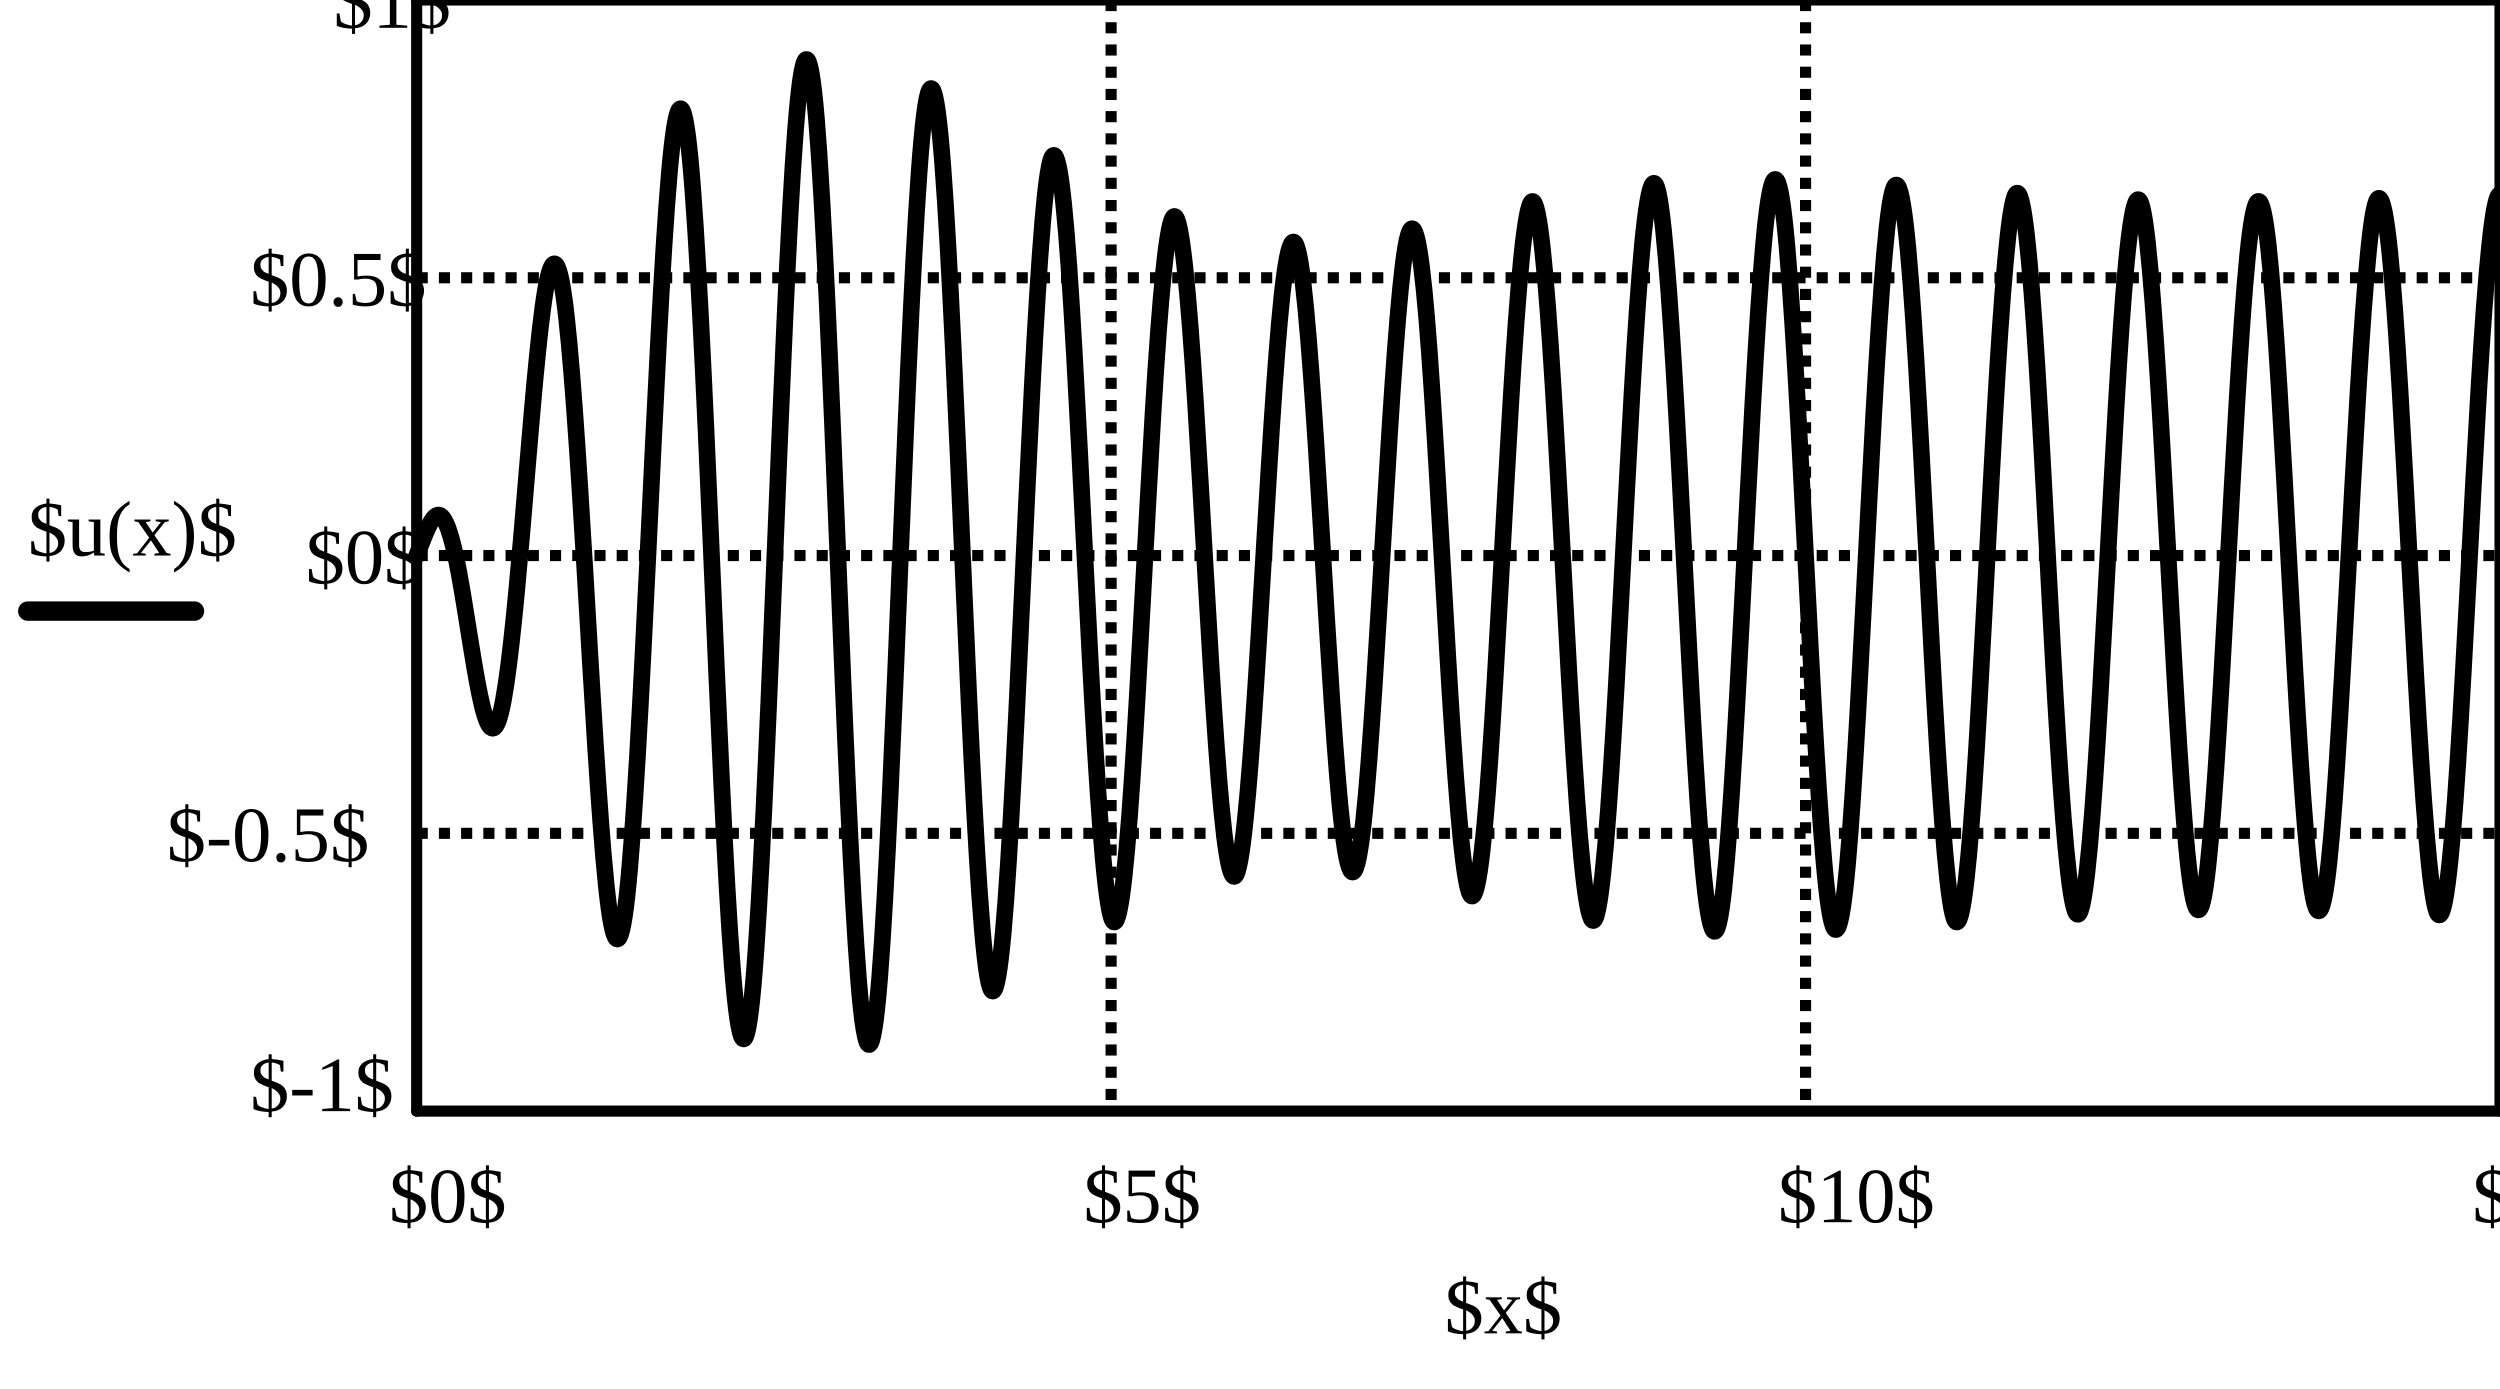
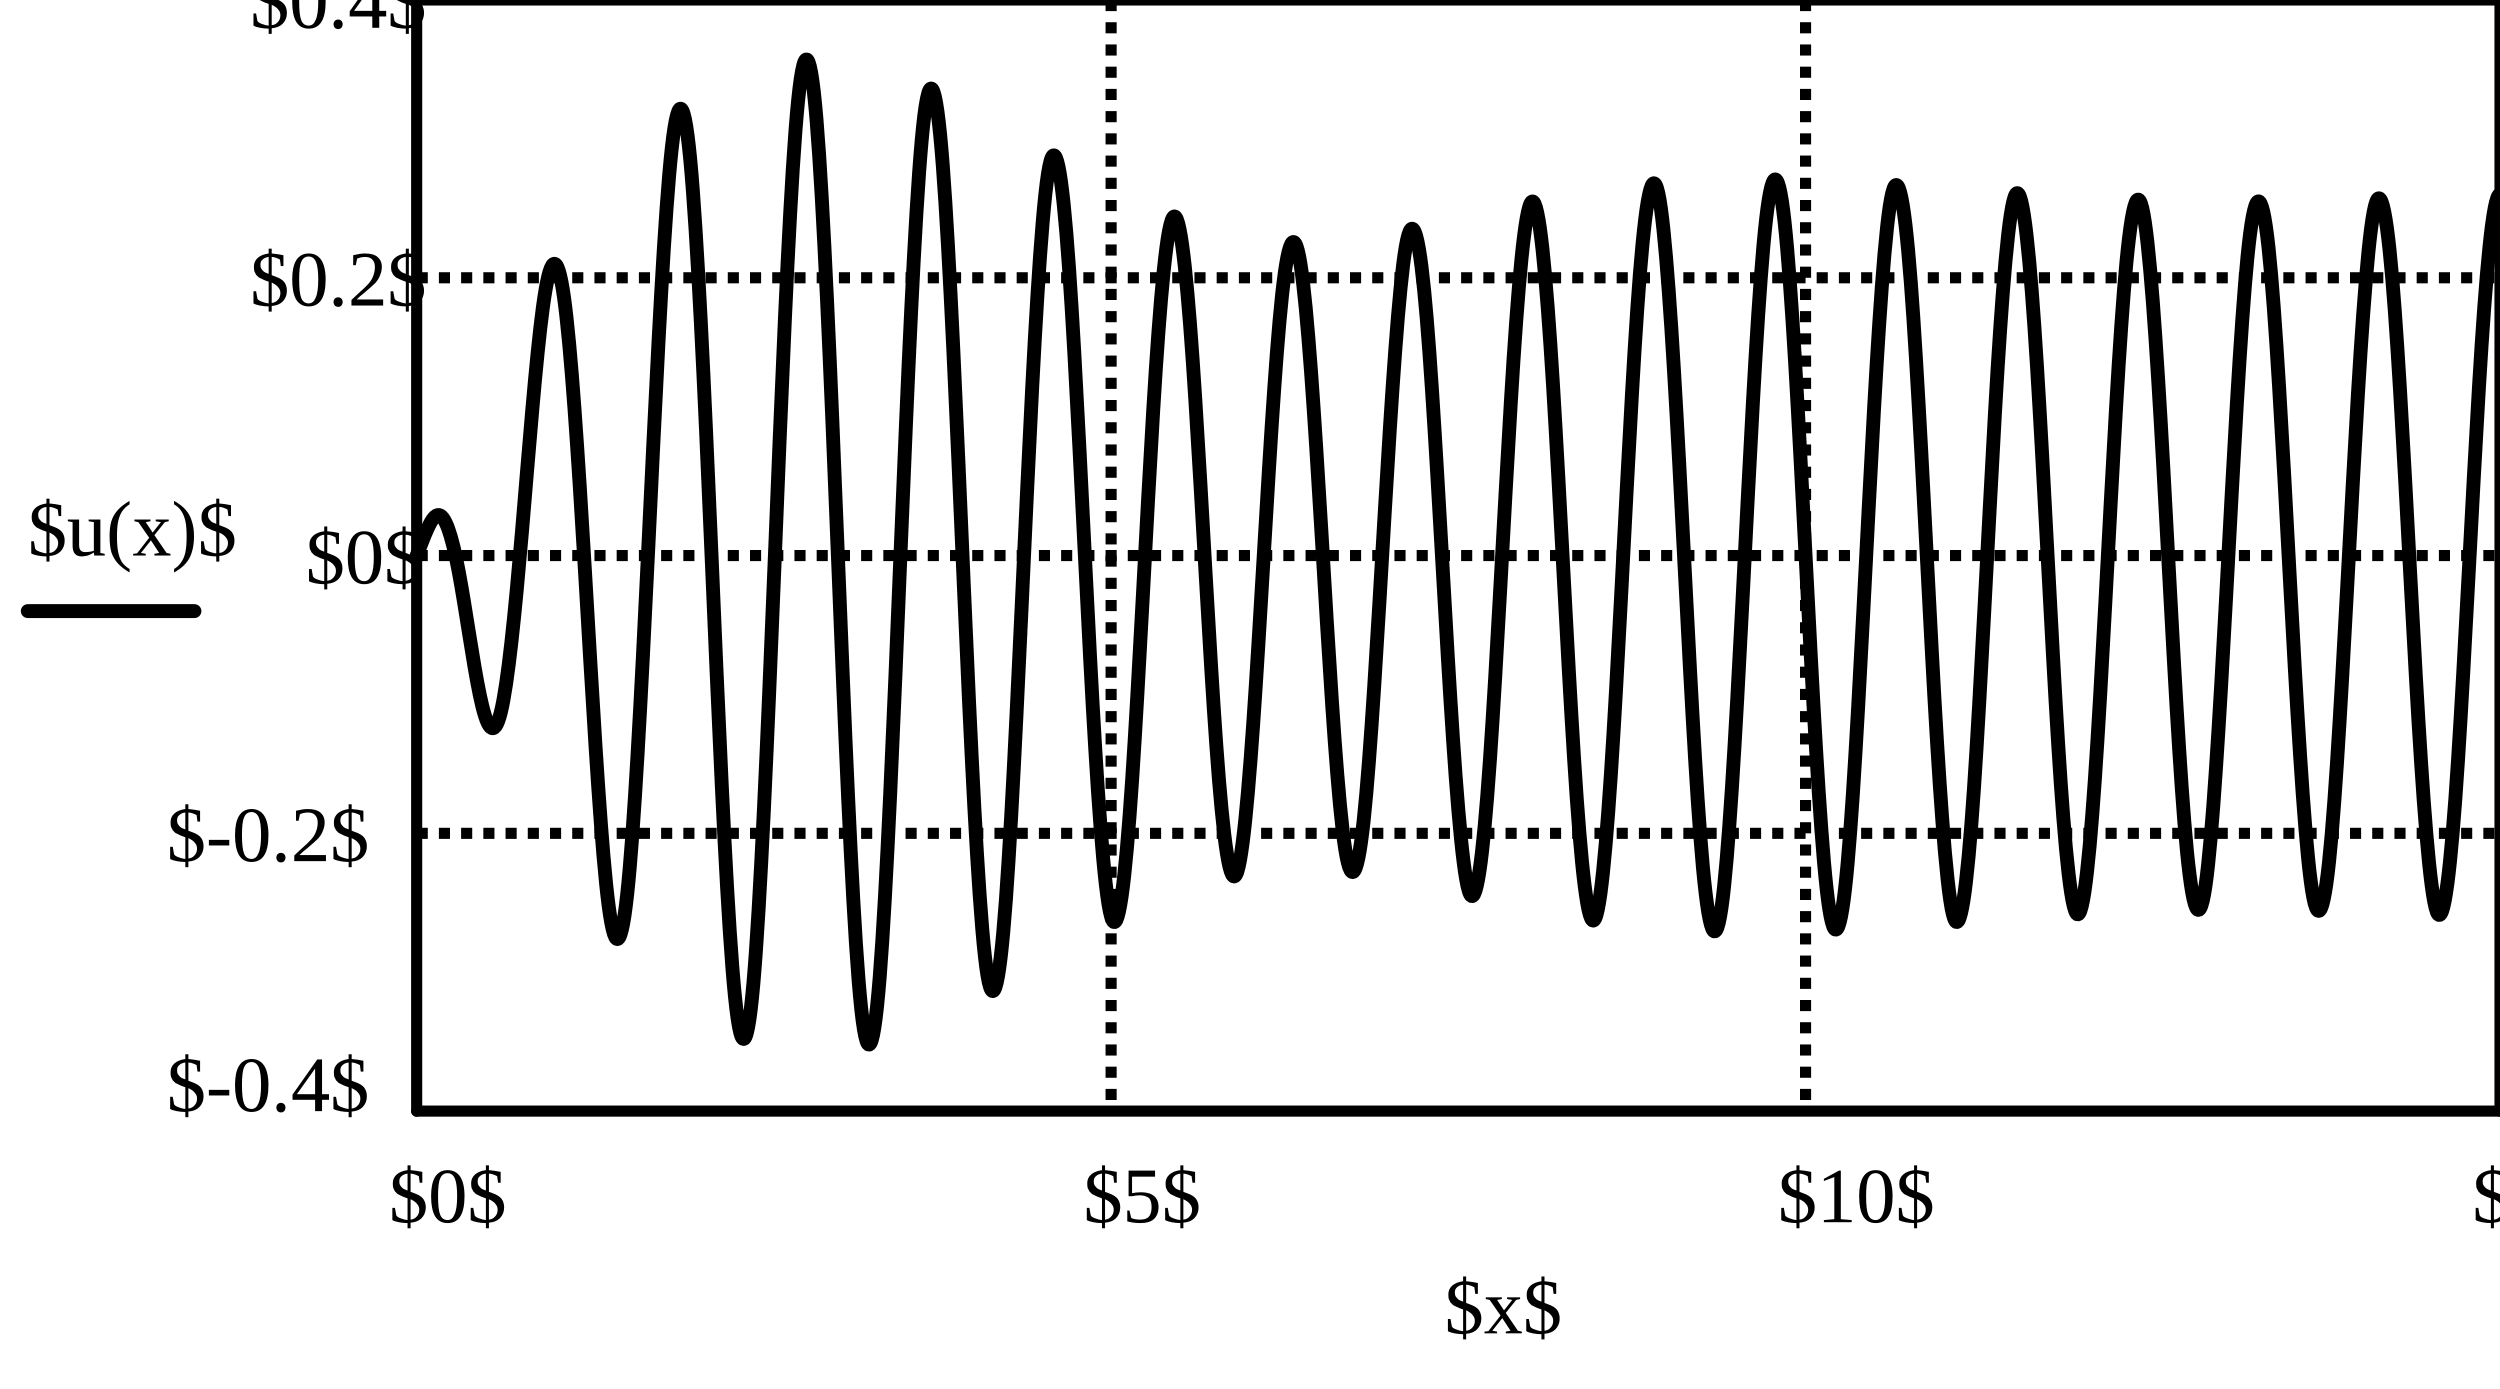
<svg xmlns="http://www.w3.org/2000/svg" width="9cm" height="5cm" viewBox="0 0 90 50" version="1.1" id="svg4952">
  <defs id="defs4946" />
  <g transform="translate(0,-247)" id="layer1">
    <path style="fill:none;stroke:#000000;stroke-width:0.4;stroke-linecap:butt;stroke-linejoin:miter;stroke-miterlimit:4;stroke-dasharray:0.4, 0.4;stroke-dashoffset:0;stroke-opacity:1" d="m 65,247 v 40" id="path4522" />
    <path style="fill:none;stroke:#000000;stroke-width:0.4;stroke-linecap:butt;stroke-linejoin:miter;stroke-miterlimit:4;stroke-dasharray:0.4, 0.4;stroke-dashoffset:0;stroke-opacity:1" d="m 40,247 v 40" id="path4522-9" />
    <path style="fill:none;stroke:#000000;stroke-width:0.4;stroke-linecap:butt;stroke-linejoin:miter;stroke-miterlimit:4;stroke-dasharray:0.4, 0.4;stroke-dashoffset:0;stroke-opacity:1" d="M 15,257 H 90" id="path4522-5" />
    <path style="fill:none;stroke:#000000;stroke-width:0.4;stroke-linecap:butt;stroke-linejoin:miter;stroke-miterlimit:4;stroke-dasharray:0.4, 0.4;stroke-dashoffset:0;stroke-opacity:1" d="M 15,267 H 90" id="path4522-5-4" />
    <path style="fill:none;stroke:#000000;stroke-width:0.4;stroke-linecap:butt;stroke-linejoin:miter;stroke-miterlimit:4;stroke-dasharray:0.4, 0.4;stroke-dashoffset:0;stroke-opacity:1" d="M 15,277 H 90" id="path4522-5-5" />
    <path style="fill:none;stroke:#000000;stroke-width:0.4;stroke-linecap:round;stroke-linejoin:miter;stroke-miterlimit:4;stroke-dasharray:none;stroke-opacity:1" d="m 90,247 v 40" id="path4528" />
    <path style="fill:none;stroke:#000000;stroke-width:0.4;stroke-linecap:round;stroke-linejoin:miter;stroke-miterlimit:4;stroke-dasharray:none;stroke-opacity:1" d="m 15,247 v 40" id="path4528-7" />
    <path style="fill:none;stroke:#000000;stroke-width:0.4;stroke-linecap:round;stroke-linejoin:miter;stroke-miterlimit:4;stroke-dasharray:none;stroke-opacity:1" d="M 15,247 H 90" id="path4528-9" />
    <path style="fill:none;stroke:#000000;stroke-width:0.4;stroke-linecap:round;stroke-linejoin:miter;stroke-miterlimit:4;stroke-dasharray:none;stroke-opacity:1" d="M 15,287 H 90" id="path4528-9-8" />
-     <path id="path4076" title="(sin((1+0.15)*x)-exp(-0.05*x)*sin(x))*0.65" d=" M 15.0 267 C 15.253 266.381 15.505 265.595 15.758 265.542 C 16.01 265.489 16.263 266.233 16.515 267.58 C 16.768 268.927 17.02 270.811 17.273 272.025 C 17.525 273.24 17.778 273.664 18.03 272.642 C 18.283 271.62 18.535 269.13 18.788 266.174 C 19.04 263.217 19.293 259.917 19.545 258.055 C 19.798 256.194 20.051 255.908 20.303 257.697 C 20.556 259.487 20.808 263.34 21.061 267.597 C 21.313 271.853 21.566 276.346 21.818 278.802 C 22.071 281.257 22.323 281.529 22.576 279.218 C 22.828 276.907 23.081 272.055 23.333 266.831 C 23.586 261.606 23.838 256.212 24.091 253.292 C 24.343 250.373 24.596 250.083 24.848 252.734 C 25.101 255.385 25.354 260.911 25.606 266.776 C 25.859 272.64 26.111 278.614 26.364 281.814 C 26.616 285.015 26.869 285.287 27.121 282.415 C 27.374 279.543 27.626 273.613 27.879 267.413 C 28.131 261.212 28.384 254.985 28.636 251.713 C 28.889 248.441 29.141 248.273 29.394 251.3 C 29.646 254.326 29.899 260.443 30.152 266.714 C 30.404 272.985 30.657 279.159 30.909 282.288 C 31.162 285.418 31.414 285.365 31.667 282.209 C 31.919 279.053 32.172 272.914 32.424 266.795 C 32.677 260.675 32.929 254.826 33.182 252.04 C 33.434 249.254 33.687 249.651 33.939 252.938 C 34.192 256.225 34.444 262.267 34.697 268.059 C 34.949 273.851 35.202 279.149 35.455 281.417 C 35.707 283.686 35.96 282.83 36.212 279.396 C 36.465 275.962 36.717 270.1 36.97 264.769 C 37.222 259.438 37.475 254.867 37.727 253.254 C 37.98 251.641 38.232 253.052 38.485 256.65 C 38.737 260.249 38.99 265.872 39.242 270.648 C 39.495 275.424 39.747 279.14 40.0 280 C 40.253 280.86 40.505 278.83 40.758 275.056 C 41.01 271.282 41.263 265.939 41.515 261.781 C 41.768 257.624 42.02 254.844 42.273 254.792 C 42.525 254.741 42.778 257.42 43.03 261.367 C 43.283 265.314 43.535 270.343 43.788 273.843 C 44.04 277.344 44.293 279.15 44.545 278.375 C 44.798 277.601 45.051 274.279 45.303 270.18 C 45.556 266.081 45.808 261.401 46.061 258.576 C 46.313 255.751 46.566 254.924 46.818 256.506 C 47.071 258.087 47.323 262.011 47.576 266.222 C 47.828 270.433 48.081 274.73 48.333 276.872 C 48.586 279.014 48.838 278.887 49.091 276.548 C 49.343 274.208 49.596 269.754 49.848 265.489 C 50.101 261.224 50.354 257.351 50.606 255.889 C 50.859 254.427 51.111 255.461 51.364 258.485 C 51.616 261.51 51.869 266.397 52.121 270.643 C 52.374 274.889 52.626 278.292 52.879 279.082 C 53.131 279.873 53.384 277.995 53.636 274.378 C 53.889 270.76 54.141 265.556 54.394 261.414 C 54.646 257.271 54.899 254.388 55.152 254.256 C 55.404 254.125 55.657 256.77 55.909 260.876 C 56.162 264.983 56.414 270.375 56.667 274.321 C 56.919 278.268 57.172 280.581 57.424 280.071 C 57.677 279.561 57.929 276.232 58.182 271.749 C 58.434 267.266 58.687 261.822 58.939 258.165 C 59.192 254.508 59.444 252.813 59.697 253.944 C 59.949 255.074 60.202 258.997 60.455 263.742 C 60.707 268.486 60.96 273.845 61.212 277.12 C 61.465 280.396 61.717 281.43 61.97 279.705 C 62.222 277.98 62.475 273.557 62.727 268.668 C 62.98 263.778 63.232 258.636 63.485 255.827 C 63.737 253.018 63.99 252.678 64.242 254.965 C 64.495 257.253 64.747 262.078 65.0 267 C 65.253 271.922 65.505 276.723 65.758 278.991 C 66.01 281.259 66.263 280.883 66.515 278.072 C 66.768 275.262 67.02 270.134 67.273 265.287 C 67.525 260.44 67.778 256.093 68.03 254.428 C 68.283 252.763 68.535 253.864 68.788 257.149 C 69.04 260.435 69.293 265.765 69.545 270.434 C 69.798 275.103 70.051 278.898 70.303 279.915 C 70.556 280.931 70.808 279.114 71.061 275.409 C 71.313 271.704 71.566 266.273 71.818 261.876 C 72.071 257.479 72.323 254.32 72.576 253.982 C 72.828 253.644 73.081 256.153 73.333 260.212 C 73.586 264.271 73.838 269.701 74.091 273.74 C 74.343 277.778 74.596 280.237 74.848 279.884 C 75.101 279.531 75.354 276.371 75.606 272.031 C 75.859 267.691 76.111 262.363 76.364 258.759 C 76.616 255.155 76.869 253.447 77.121 254.487 C 77.374 255.527 77.626 259.28 77.879 263.821 C 78.131 268.362 78.384 273.487 78.636 276.589 C 78.889 279.69 79.141 280.618 79.394 278.912 C 79.646 277.206 79.899 272.932 80.152 268.277 C 80.404 263.621 80.657 258.795 80.909 256.252 C 81.162 253.709 81.414 253.577 81.667 255.912 C 81.919 258.248 82.172 262.957 82.424 267.636 C 82.677 272.316 82.929 276.752 83.182 278.69 C 83.434 280.628 83.687 279.968 83.939 277.053 C 84.192 274.137 84.444 269.089 84.697 264.479 C 84.949 259.869 85.202 255.91 85.455 254.611 C 85.707 253.312 85.96 254.745 86.212 258.177 C 86.465 261.609 86.717 266.892 86.97 271.339 C 87.222 275.787 87.475 279.192 87.727 279.83 C 87.98 280.467 88.232 278.294 88.485 274.419 C 88.737 270.545 88.99 265.137 89.242 260.943 C 89.495 256.749 89.747 253.966 90.0 254" style="opacity:1;fill:none;fill-opacity:1;stroke:#000000;stroke-width:0.6;stroke-linecap:round;stroke-linejoin:round;stroke-miterlimit:4;stroke-dasharray:none;stroke-dashoffset:0;stroke-opacity:1;paint-order:markers fill stroke" />
+     <path id="path4076" title="(sin((1+0.15)*x)-exp(-0.05*x)*sin(x))*0.65" d=" M 15.0 267 C 15.253 266.381 15.505 265.595 15.758 265.542 C 16.01 265.489 16.263 266.233 16.515 267.58 C 16.768 268.927 17.02 270.811 17.273 272.025 C 17.525 273.24 17.778 273.664 18.03 272.642 C 18.283 271.62 18.535 269.13 18.788 266.174 C 19.04 263.217 19.293 259.917 19.545 258.055 C 19.798 256.194 20.051 255.908 20.303 257.697 C 20.556 259.487 20.808 263.34 21.061 267.597 C 21.313 271.853 21.566 276.346 21.818 278.802 C 22.071 281.257 22.323 281.529 22.576 279.218 C 22.828 276.907 23.081 272.055 23.333 266.831 C 23.586 261.606 23.838 256.212 24.091 253.292 C 24.343 250.373 24.596 250.083 24.848 252.734 C 25.101 255.385 25.354 260.911 25.606 266.776 C 25.859 272.64 26.111 278.614 26.364 281.814 C 26.616 285.015 26.869 285.287 27.121 282.415 C 27.374 279.543 27.626 273.613 27.879 267.413 C 28.131 261.212 28.384 254.985 28.636 251.713 C 28.889 248.441 29.141 248.273 29.394 251.3 C 29.646 254.326 29.899 260.443 30.152 266.714 C 30.404 272.985 30.657 279.159 30.909 282.288 C 31.162 285.418 31.414 285.365 31.667 282.209 C 31.919 279.053 32.172 272.914 32.424 266.795 C 32.677 260.675 32.929 254.826 33.182 252.04 C 33.434 249.254 33.687 249.651 33.939 252.938 C 34.192 256.225 34.444 262.267 34.697 268.059 C 34.949 273.851 35.202 279.149 35.455 281.417 C 35.707 283.686 35.96 282.83 36.212 279.396 C 36.465 275.962 36.717 270.1 36.97 264.769 C 37.222 259.438 37.475 254.867 37.727 253.254 C 37.98 251.641 38.232 253.052 38.485 256.65 C 38.737 260.249 38.99 265.872 39.242 270.648 C 39.495 275.424 39.747 279.14 40.0 280 C 40.253 280.86 40.505 278.83 40.758 275.056 C 41.01 271.282 41.263 265.939 41.515 261.781 C 41.768 257.624 42.02 254.844 42.273 254.792 C 42.525 254.741 42.778 257.42 43.03 261.367 C 43.283 265.314 43.535 270.343 43.788 273.843 C 44.04 277.344 44.293 279.15 44.545 278.375 C 44.798 277.601 45.051 274.279 45.303 270.18 C 45.556 266.081 45.808 261.401 46.061 258.576 C 46.313 255.751 46.566 254.924 46.818 256.506 C 47.071 258.087 47.323 262.011 47.576 266.222 C 47.828 270.433 48.081 274.73 48.333 276.872 C 48.586 279.014 48.838 278.887 49.091 276.548 C 49.343 274.208 49.596 269.754 49.848 265.489 C 50.101 261.224 50.354 257.351 50.606 255.889 C 50.859 254.427 51.111 255.461 51.364 258.485 C 51.616 261.51 51.869 266.397 52.121 270.643 C 52.374 274.889 52.626 278.292 52.879 279.082 C 53.131 279.873 53.384 277.995 53.636 274.378 C 53.889 270.76 54.141 265.556 54.394 261.414 C 54.646 257.271 54.899 254.388 55.152 254.256 C 55.404 254.125 55.657 256.77 55.909 260.876 C 56.162 264.983 56.414 270.375 56.667 274.321 C 56.919 278.268 57.172 280.581 57.424 280.071 C 57.677 279.561 57.929 276.232 58.182 271.749 C 58.434 267.266 58.687 261.822 58.939 258.165 C 59.192 254.508 59.444 252.813 59.697 253.944 C 59.949 255.074 60.202 258.997 60.455 263.742 C 60.707 268.486 60.96 273.845 61.212 277.12 C 61.465 280.396 61.717 281.43 61.97 279.705 C 62.222 277.98 62.475 273.557 62.727 268.668 C 62.98 263.778 63.232 258.636 63.485 255.827 C 63.737 253.018 63.99 252.678 64.242 254.965 C 64.495 257.253 64.747 262.078 65.0 267 C 65.253 271.922 65.505 276.723 65.758 278.991 C 66.01 281.259 66.263 280.883 66.515 278.072 C 66.768 275.262 67.02 270.134 67.273 265.287 C 67.525 260.44 67.778 256.093 68.03 254.428 C 68.283 252.763 68.535 253.864 68.788 257.149 C 69.04 260.435 69.293 265.765 69.545 270.434 C 69.798 275.103 70.051 278.898 70.303 279.915 C 70.556 280.931 70.808 279.114 71.061 275.409 C 71.313 271.704 71.566 266.273 71.818 261.876 C 72.071 257.479 72.323 254.32 72.576 253.982 C 72.828 253.644 73.081 256.153 73.333 260.212 C 73.586 264.271 73.838 269.701 74.091 273.74 C 74.343 277.778 74.596 280.237 74.848 279.884 C 75.101 279.531 75.354 276.371 75.606 272.031 C 75.859 267.691 76.111 262.363 76.364 258.759 C 76.616 255.155 76.869 253.447 77.121 254.487 C 77.374 255.527 77.626 259.28 77.879 263.821 C 78.131 268.362 78.384 273.487 78.636 276.589 C 78.889 279.69 79.141 280.618 79.394 278.912 C 79.646 277.206 79.899 272.932 80.152 268.277 C 80.404 263.621 80.657 258.795 80.909 256.252 C 81.162 253.709 81.414 253.577 81.667 255.912 C 81.919 258.248 82.172 262.957 82.424 267.636 C 82.677 272.316 82.929 276.752 83.182 278.69 C 83.434 280.628 83.687 279.968 83.939 277.053 C 84.192 274.137 84.444 269.089 84.697 264.479 C 84.949 259.869 85.202 255.91 85.455 254.611 C 85.707 253.312 85.96 254.745 86.212 258.177 C 86.465 261.609 86.717 266.892 86.97 271.339 C 87.222 275.787 87.475 279.192 87.727 279.83 C 87.98 280.467 88.232 278.294 88.485 274.419 C 88.737 270.545 88.99 265.137 89.242 260.943 C 89.495 256.749 89.747 253.966 90.0 254" style="opacity:1;fill:none;fill-opacity:1;stroke:#000000;stroke-width:0.5;stroke-linecap:round;stroke-linejoin:round;stroke-miterlimit:4;stroke-dasharray:none;stroke-dashoffset:0;stroke-opacity:1;paint-order:markers fill stroke" />
    <g id="layer2">
      <text xml:space="preserve" style="font-style:normal;font-variant:normal;font-weight:normal;font-stretch:normal;font-size:2.822px;line-height:1.25;font-family:'Times New Roman';-inkscape-font-specification:'Times New Roman, Normal';font-variant-ligatures:normal;font-variant-caps:normal;font-variant-numeric:normal;font-feature-settings:normal;text-align:start;letter-spacing:0px;word-spacing:0px;writing-mode:lr-tb;text-anchor:start;fill:#000000;fill-opacity:1;stroke:none;stroke-width:0.265" x="14" y="291" id="text4906">
        <tspan id="tspan4904" x="14" y="291" style="stroke-width:0.265">$0$</tspan>
      </text>
      <text xml:space="preserve" style="font-style:normal;font-variant:normal;font-weight:normal;font-stretch:normal;font-size:2.822px;line-height:1.25;font-family:'Times New Roman';-inkscape-font-specification:'Times New Roman, Normal';font-variant-ligatures:normal;font-variant-caps:normal;font-variant-numeric:normal;font-feature-settings:normal;text-align:start;letter-spacing:0px;word-spacing:0px;writing-mode:lr-tb;text-anchor:start;fill:#000000;fill-opacity:1;stroke:none;stroke-width:0.265" x="39" y="291" id="text4914">
        <tspan id="tspan4912" x="39" y="291" style="stroke-width:0.265">$5$</tspan>
      </text>
      <text xml:space="preserve" style="font-style:normal;font-variant:normal;font-weight:normal;font-stretch:normal;font-size:2.822px;line-height:1.25;font-family:'Times New Roman';-inkscape-font-specification:'Times New Roman, Normal';font-variant-ligatures:normal;font-variant-caps:normal;font-variant-numeric:normal;font-feature-settings:normal;text-align:start;letter-spacing:0px;word-spacing:0px;writing-mode:lr-tb;text-anchor:start;fill:#000000;fill-opacity:1;stroke:none;stroke-width:0.265" x="64" y="291" id="text4918">
        <tspan id="tspan4916" x="64" y="291" style="stroke-width:0.265">$10$</tspan>
      </text>
      <text xml:space="preserve" style="font-style:normal;font-variant:normal;font-weight:normal;font-stretch:normal;font-size:2.822px;line-height:1.25;font-family:'Times New Roman';-inkscape-font-specification:'Times New Roman, Normal';font-variant-ligatures:normal;font-variant-caps:normal;font-variant-numeric:normal;font-feature-settings:normal;text-align:start;letter-spacing:0px;word-spacing:0px;writing-mode:lr-tb;text-anchor:start;fill:#000000;fill-opacity:1;stroke:none;stroke-width:0.265" x="89" y="291" id="text4922">
        <tspan id="tspan4920" x="89" y="291" style="stroke-width:0.265">$15$</tspan>
      </text>
-       <text xml:space="preserve" style="font-style:normal;font-variant:normal;font-weight:normal;font-stretch:normal;font-size:2.822px;line-height:1.25;font-family:'Times New Roman';-inkscape-font-specification:'Times New Roman, Normal';font-variant-ligatures:normal;font-variant-caps:normal;font-variant-numeric:normal;font-feature-settings:normal;text-align:start;letter-spacing:0px;word-spacing:0px;writing-mode:lr-tb;text-anchor:start;fill:#000000;fill-opacity:1;stroke:none;stroke-width:0.265" x="9" y="287" id="text4926">
-         <tspan id="tspan4924" x="9" y="287" style="stroke-width:0.265">$-1$</tspan>
+       <text xml:space="preserve" style="font-style:normal;font-variant:normal;font-weight:normal;font-stretch:normal;font-size:2.822px;line-height:1.25;font-family:'Times New Roman';-inkscape-font-specification:'Times New Roman, Normal';font-variant-ligatures:normal;font-variant-caps:normal;font-variant-numeric:normal;font-feature-settings:normal;text-align:start;letter-spacing:0px;word-spacing:0px;writing-mode:lr-tb;text-anchor:start;fill:#000000;fill-opacity:1;stroke:none;stroke-width:0.265" x="6" y="287" id="text4926">
+         <tspan id="tspan4924" x="6" y="287" style="stroke-width:0.265">$-0.4$</tspan>
      </text>
      <text xml:space="preserve" style="font-style:normal;font-variant:normal;font-weight:normal;font-stretch:normal;font-size:2.822px;line-height:1.25;font-family:'Times New Roman';-inkscape-font-specification:'Times New Roman, Normal';font-variant-ligatures:normal;font-variant-caps:normal;font-variant-numeric:normal;font-feature-settings:normal;text-align:start;letter-spacing:0px;word-spacing:0px;writing-mode:lr-tb;text-anchor:start;fill:#000000;fill-opacity:1;stroke:none;stroke-width:0.265" x="11" y="268" id="text4930">
        <tspan id="tspan4928" x="11" y="268" style="stroke-width:0.265">$0$</tspan>
      </text>
-       <text xml:space="preserve" style="font-style:normal;font-variant:normal;font-weight:normal;font-stretch:normal;font-size:2.822px;line-height:1.25;font-family:'Times New Roman';-inkscape-font-specification:'Times New Roman, Normal';font-variant-ligatures:normal;font-variant-caps:normal;font-variant-numeric:normal;font-feature-settings:normal;text-align:start;letter-spacing:0px;word-spacing:0px;writing-mode:lr-tb;text-anchor:start;fill:#000000;fill-opacity:1;stroke:none;stroke-width:0.265" x="12" y="248" id="text4934">
-         <tspan id="tspan4932" x="12" y="248" style="stroke-width:0.265">$1$</tspan>
+       <text xml:space="preserve" style="font-style:normal;font-variant:normal;font-weight:normal;font-stretch:normal;font-size:2.822px;line-height:1.25;font-family:'Times New Roman';-inkscape-font-specification:'Times New Roman, Normal';font-variant-ligatures:normal;font-variant-caps:normal;font-variant-numeric:normal;font-feature-settings:normal;text-align:start;letter-spacing:0px;word-spacing:0px;writing-mode:lr-tb;text-anchor:start;fill:#000000;fill-opacity:1;stroke:none;stroke-width:0.265" x="9" y="248" id="text4934">
+         <tspan id="tspan4932" x="9" y="248" style="stroke-width:0.265">$0.4$</tspan>
      </text>
      <text xml:space="preserve" style="font-style:normal;font-variant:normal;font-weight:normal;font-stretch:normal;font-size:2.822px;line-height:1.25;font-family:'Times New Roman';-inkscape-font-specification:'Times New Roman, Normal';font-variant-ligatures:normal;font-variant-caps:normal;font-variant-numeric:normal;font-feature-settings:normal;text-align:start;letter-spacing:0px;word-spacing:0px;writing-mode:lr-tb;text-anchor:start;fill:#000000;fill-opacity:1;stroke:none;stroke-width:0.265" x="1" y="267" id="text4938">
        <tspan id="tspan4936" x="1" y="267" style="stroke-width:0.265">$u(x)$</tspan>
      </text>
-       <path style="fill:none;stroke:#000000;stroke-width:0.7;stroke-linecap:round;stroke-linejoin:miter;stroke-miterlimit:4;stroke-dasharray:none;stroke-opacity:1" d="M 1,269 H 7" id="path4940" />
+       <path style="fill:none;stroke:#000000;stroke-width:0.5;stroke-linecap:round;stroke-linejoin:miter;stroke-miterlimit:4;stroke-dasharray:none;stroke-opacity:1" d="M 1,269 H 7" id="path4940" />
      <text xml:space="preserve" style="font-style:normal;font-variant:normal;font-weight:normal;font-stretch:normal;font-size:2.822px;line-height:1.25;font-family:'Times New Roman';-inkscape-font-specification:'Times New Roman, Normal';font-variant-ligatures:normal;font-variant-caps:normal;font-variant-numeric:normal;font-feature-settings:normal;text-align:start;letter-spacing:0px;word-spacing:0px;writing-mode:lr-tb;text-anchor:start;fill:#000000;fill-opacity:1;stroke:none;stroke-width:0.265" x="52" y="295" id="text4944">
        <tspan id="tspan4942" x="52" y="295" style="stroke-width:0.265">$x$</tspan>
      </text>
      <text xml:space="preserve" style="font-style:normal;font-variant:normal;font-weight:normal;font-stretch:normal;font-size:2.822px;line-height:1.25;font-family:'Times New Roman';-inkscape-font-specification:'Times New Roman, Normal';font-variant-ligatures:normal;font-variant-caps:normal;font-variant-numeric:normal;font-feature-settings:normal;text-align:start;letter-spacing:0px;word-spacing:0px;writing-mode:lr-tb;text-anchor:start;fill:#000000;fill-opacity:1;stroke:none;stroke-width:0.265" x="6" y="278" id="text4926-7">
-         <tspan id="tspan4924-5" x="6" y="278" style="stroke-width:0.265">$-0.5$</tspan>
+         <tspan id="tspan4924-5" x="6" y="278" style="stroke-width:0.265">$-0.2$</tspan>
      </text>
      <text xml:space="preserve" style="font-style:normal;font-variant:normal;font-weight:normal;font-stretch:normal;font-size:2.822px;line-height:1.25;font-family:'Times New Roman';-inkscape-font-specification:'Times New Roman, Normal';font-variant-ligatures:normal;font-variant-caps:normal;font-variant-numeric:normal;font-feature-settings:normal;text-align:start;letter-spacing:0px;word-spacing:0px;writing-mode:lr-tb;text-anchor:start;fill:#000000;fill-opacity:1;stroke:none;stroke-width:0.265" x="9" y="258" id="text4926-4">
-         <tspan id="tspan4924-2" x="9" y="258" style="stroke-width:0.265">$0.5$</tspan>
+         <tspan id="tspan4924-2" x="9" y="258" style="stroke-width:0.265">$0.2$</tspan>
      </text>
    </g>
  </g>
</svg>
